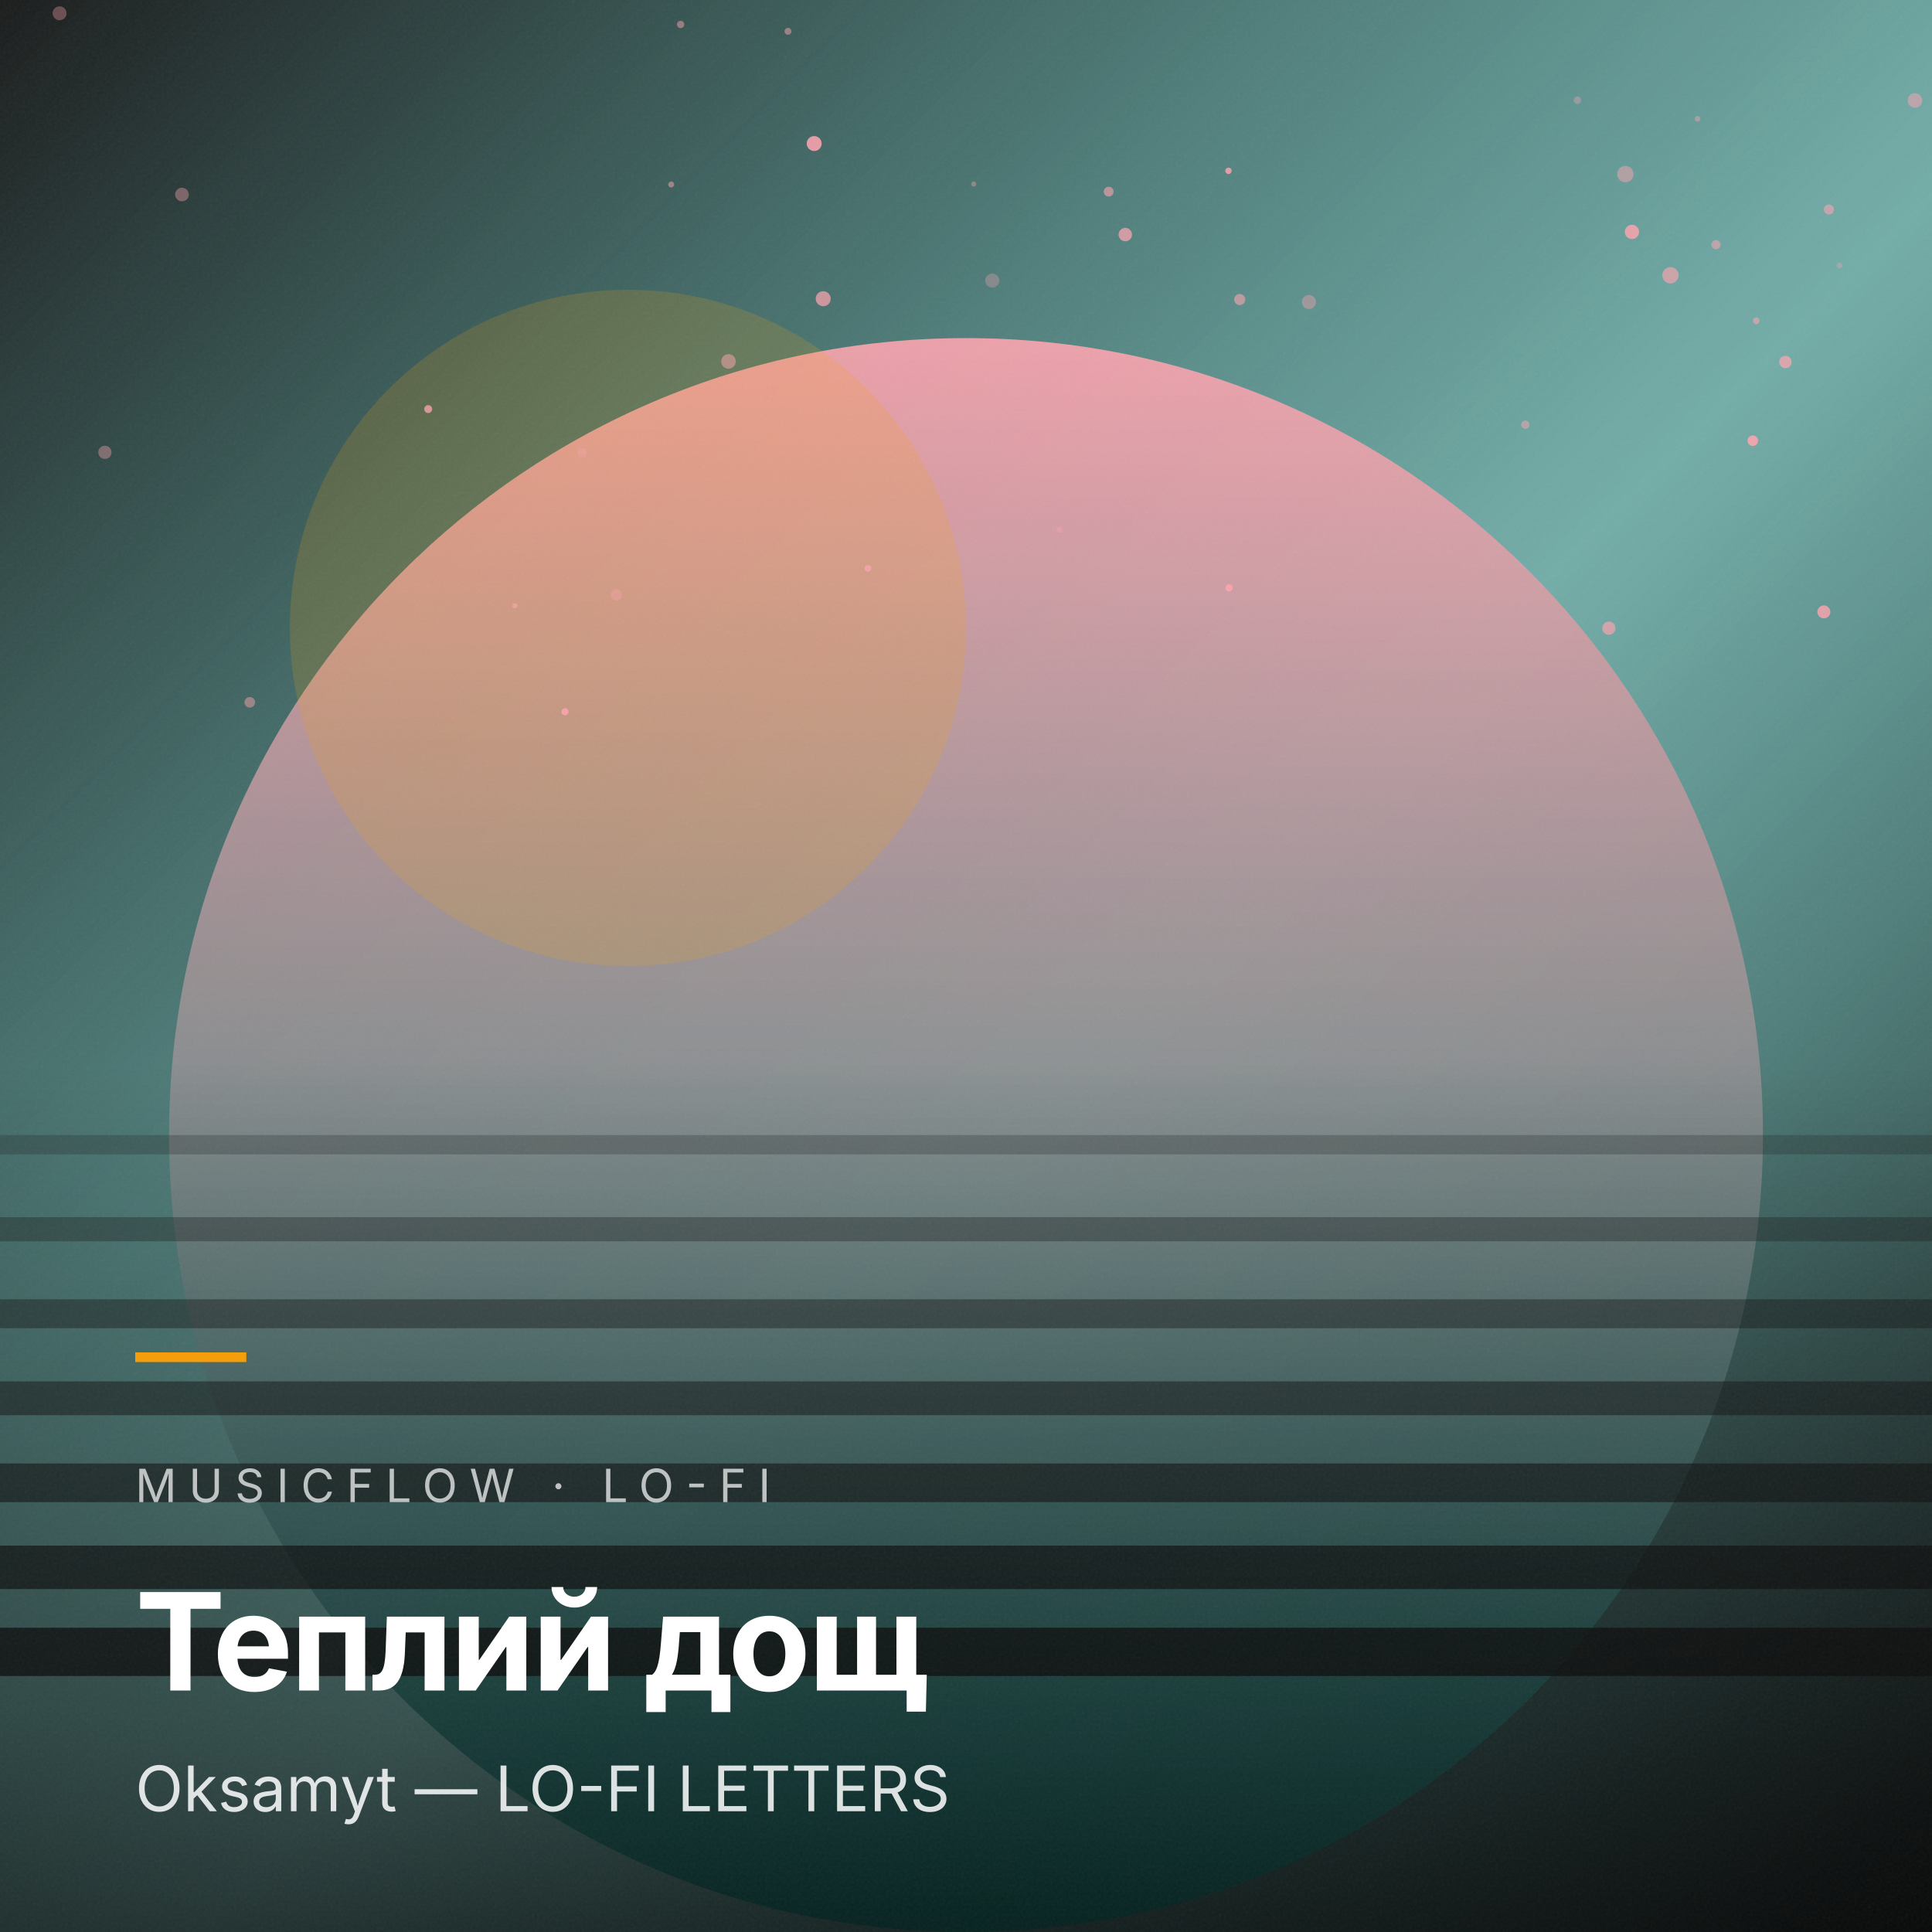
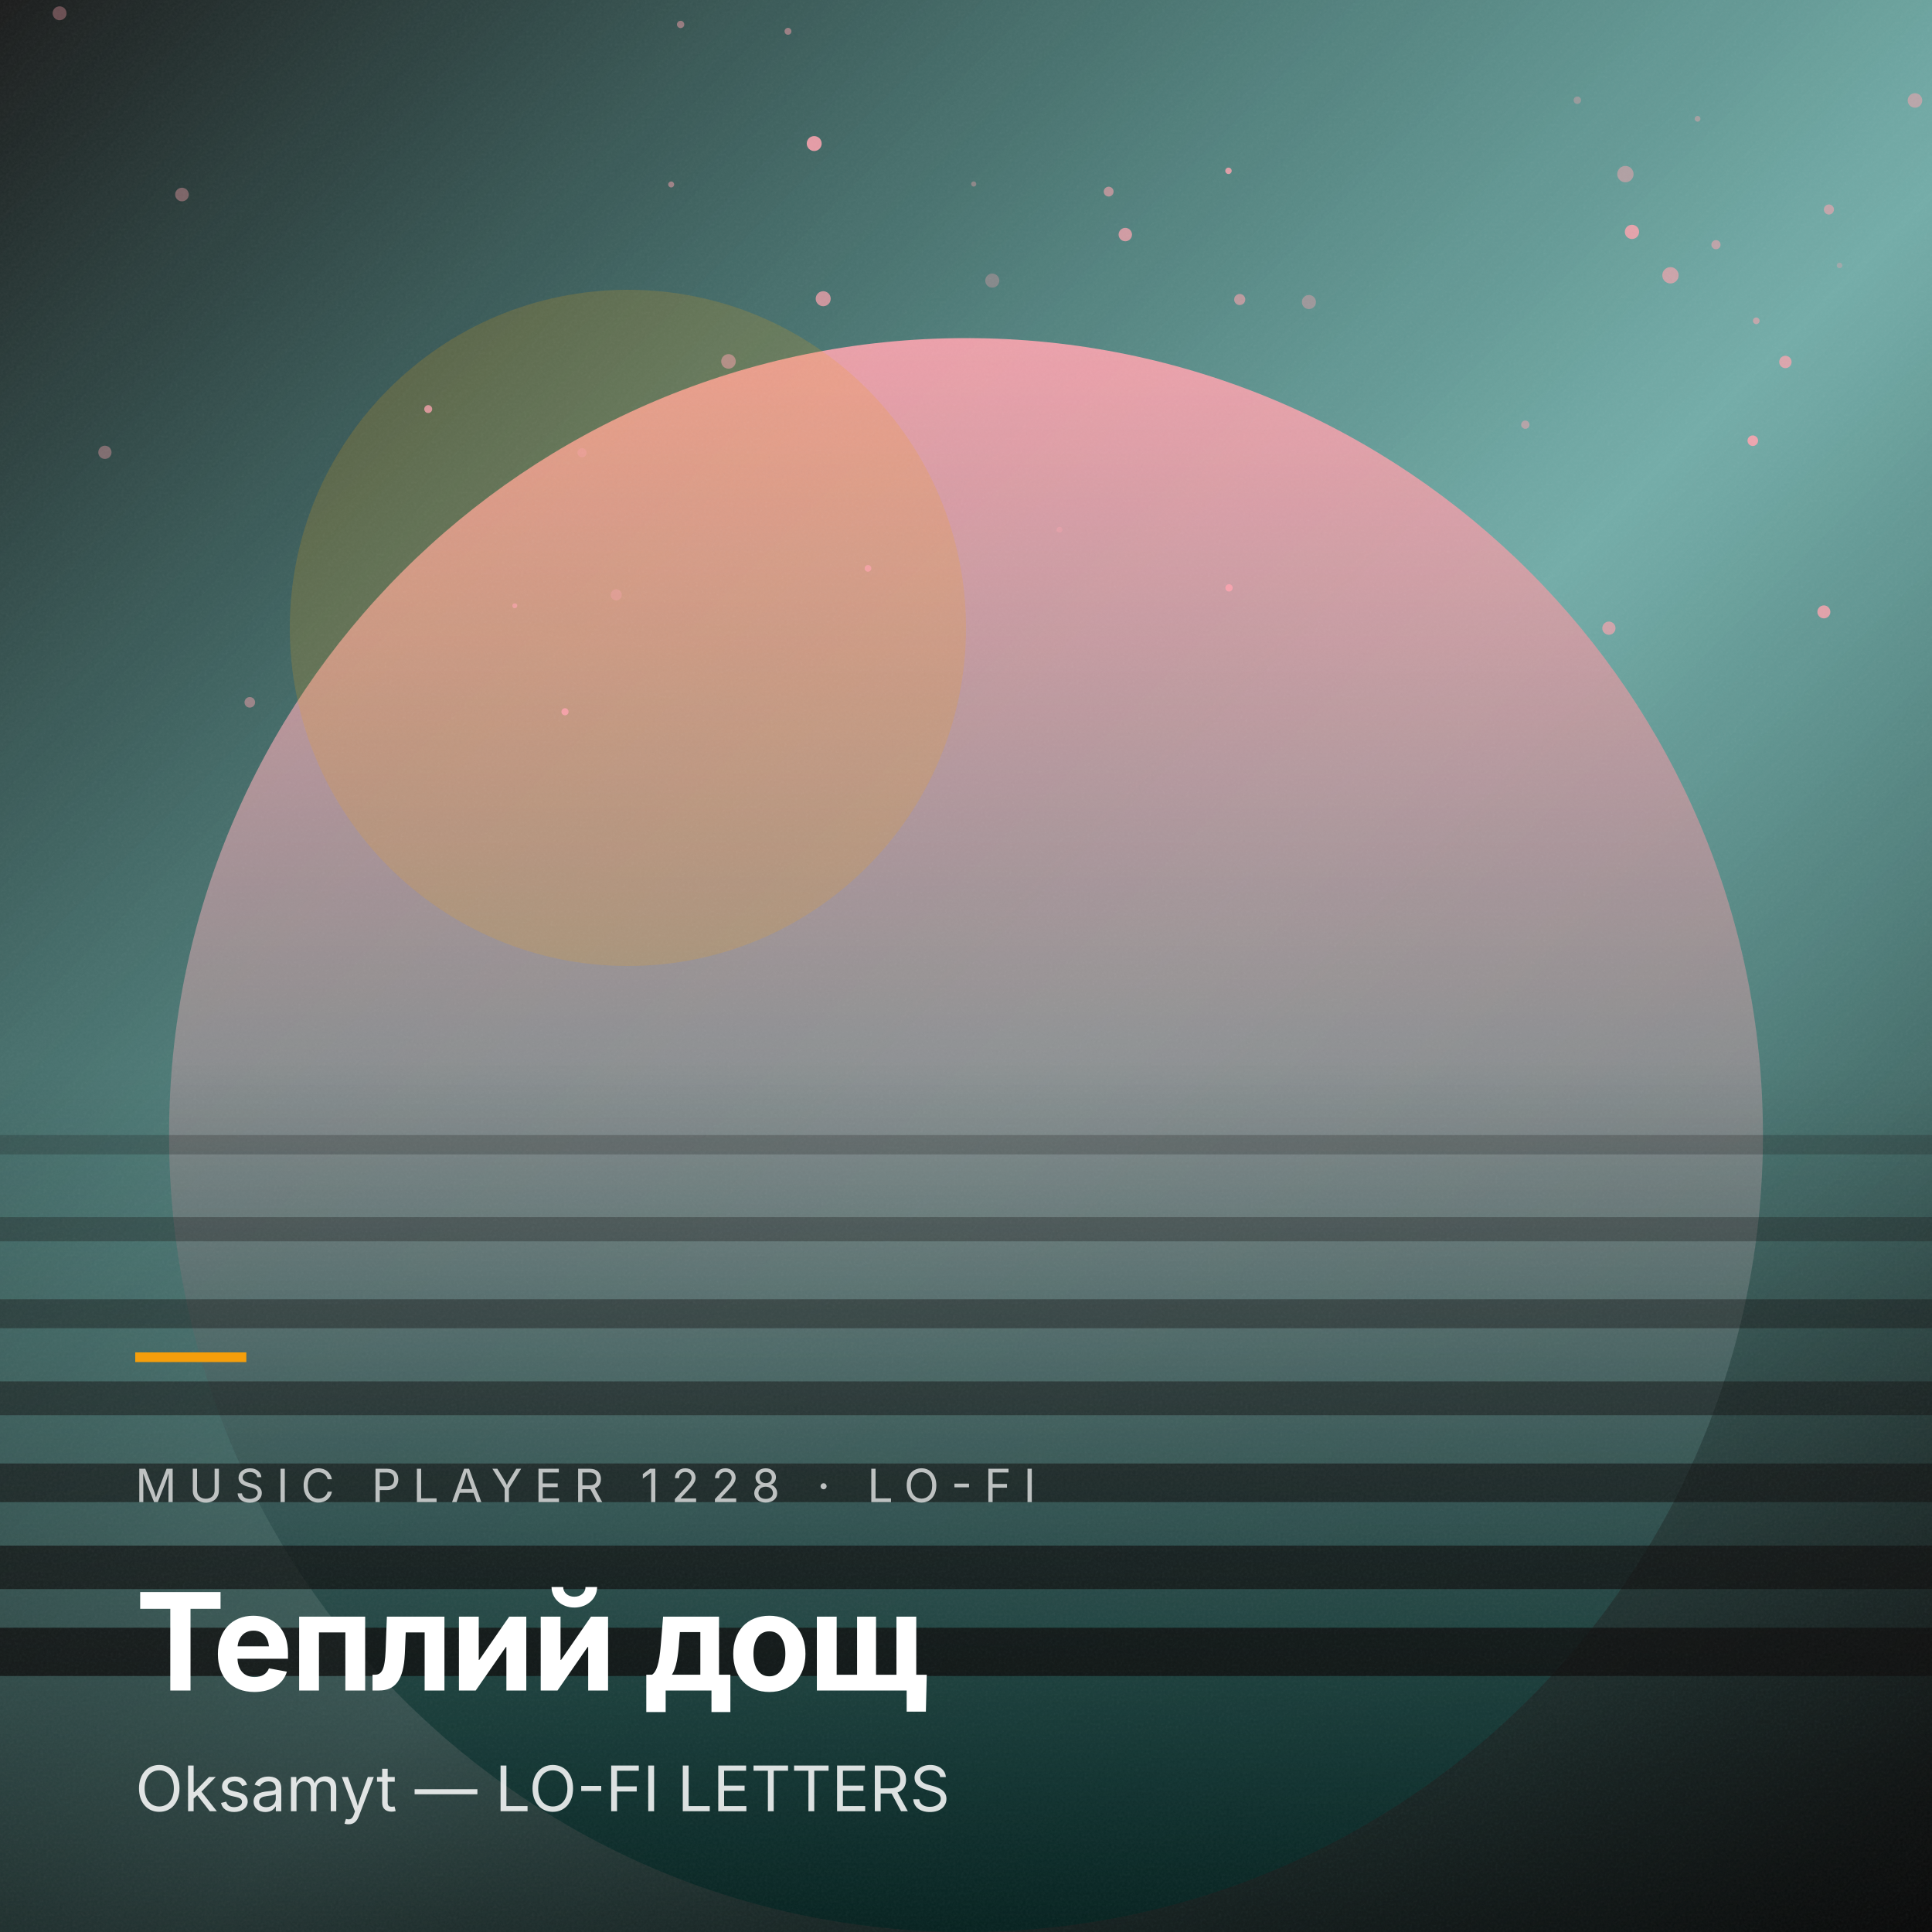
<svg xmlns="http://www.w3.org/2000/svg" viewBox="0 0 800 800" width="800" height="800">
  <defs>
    <linearGradient id="bg" x1="0" y1="0" x2="1" y2="1">
      <stop offset="0" stop-color="#1a1a1a" />
      <stop offset="0.55" stop-color="#0f766e" stop-opacity="0.55" />
      <stop offset="1" stop-color="#1a1a1a" />
    </linearGradient>
    <filter id="grain">
      <feTurbulence type="fractalNoise" baseFrequency="0.9" numOctaves="3" stitchTiles="stitch" />
      <feColorMatrix type="saturate" values="0" />
      <feComponentTransfer>
        <feFuncA type="linear" slope="0.055" />
      </feComponentTransfer>
    </filter>
    <linearGradient id="shade" x1="0" y1="0" x2="0" y2="1">
      <stop offset="0.55" stop-color="#000" stop-opacity="0" />
      <stop offset="1" stop-color="#000" stop-opacity="0.72" />
    </linearGradient>
  </defs>
  <rect width="800" height="800" fill="url(#bg)" />
  <defs>
    <linearGradient id="sun" x1="0" y1="0" x2="0" y2="1">
      <stop offset="0" stop-color="#fda4af" />
      <stop offset="1" stop-color="#0f766e" />
    </linearGradient>
  </defs>
  <circle cx="400" cy="470" r="330" fill="url(#sun)" opacity="0.9" />
  <rect x="0" y="470" width="800" height="8" fill="#1a1a1a" opacity="0.25" />
  <rect x="0" y="504" width="800" height="10" fill="#1a1a1a" opacity="0.34" />
  <rect x="0" y="538" width="800" height="12" fill="#1a1a1a" opacity="0.43" />
  <rect x="0" y="572" width="800" height="14" fill="#1a1a1a" opacity="0.52" />
  <rect x="0" y="606" width="800" height="16" fill="#1a1a1a" opacity="0.61" />
  <rect x="0" y="640" width="800" height="18" fill="#1a1a1a" opacity="0.7" />
  <rect x="0" y="674" width="800" height="20" fill="#1a1a1a" opacity="0.79" />
  <circle cx="260" cy="260" r="140" fill="#f59e0b" opacity="0.18" />
  <circle cx="465.967" cy="97.132" r="2.781" fill="#fda4af" opacity="0.741" />
  <circle cx="666.209" cy="260.117" r="2.742" fill="#fda4af" opacity="0.679" />
  <circle cx="177.316" cy="169.391" r="1.644" fill="#fda4af" opacity="0.769" />
  <circle cx="459.077" cy="79.346" r="2.039" fill="#fda4af" opacity="0.595" />
  <circle cx="513.342" cy="124.021" r="2.305" fill="#fda4af" opacity="0.596" />
  <circle cx="757.316" cy="86.757" r="2.094" fill="#fda4af" opacity="0.58" />
  <circle cx="277.922" cy="76.384" r="1.24" fill="#fda4af" opacity="0.502" />
  <circle cx="761.729" cy="109.907" r="1.149" fill="#fda4af" opacity="0.329" />
  <circle cx="792.946" cy="41.602" r="3.013" fill="#fda4af" opacity="0.527" />
  <circle cx="43.441" cy="187.302" r="2.744" fill="#fda4af" opacity="0.387" />
  <circle cx="631.597" cy="175.853" r="1.719" fill="#fda4af" opacity="0.506" />
  <circle cx="702.922" cy="49.198" r="1.187" fill="#fda4af" opacity="0.419" />
  <circle cx="301.649" cy="149.649" r="3.016" fill="#fda4af" opacity="0.515" />
  <circle cx="653.146" cy="41.484" r="1.543" fill="#fda4af" opacity="0.353" />
  <circle cx="103.439" cy="290.817" r="2.195" fill="#fda4af" opacity="0.473" />
  <circle cx="337.144" cy="59.439" r="3.094" fill="#fda4af" opacity="0.872" />
  <circle cx="75.351" cy="80.551" r="2.823" fill="#fda4af" opacity="0.387" />
  <circle cx="438.72" cy="219.35" r="1.222" fill="#fda4af" opacity="0.355" />
  <circle cx="410.882" cy="116.194" r="2.916" fill="#fda4af" opacity="0.317" />
  <circle cx="24.678" cy="5.496" r="2.882" fill="#fda4af" opacity="0.341" />
  <circle cx="710.546" cy="101.319" r="1.901" fill="#fda4af" opacity="0.56" />
  <circle cx="281.829" cy="10.126" r="1.516" fill="#fda4af" opacity="0.481" />
  <circle cx="213.157" cy="250.839" r="1.034" fill="#fda4af" opacity="0.663" />
  <circle cx="727.228" cy="132.84" r="1.379" fill="#fda4af" opacity="0.575" />
  <circle cx="755.229" cy="253.372" r="2.689" fill="#fda4af" opacity="0.809" />
  <circle cx="675.763" cy="96.017" r="2.956" fill="#fda4af" opacity="0.83" />
  <circle cx="508.917" cy="243.423" r="1.516" fill="#fda4af" opacity="0.878" />
  <circle cx="255.166" cy="246.318" r="2.302" fill="#fda4af" opacity="0.341" />
  <circle cx="403.188" cy="76.19" r="1.074" fill="#fda4af" opacity="0.376" />
  <circle cx="233.953" cy="294.729" r="1.479" fill="#fda4af" opacity="0.857" />
  <circle cx="725.797" cy="182.488" r="2.193" fill="#fda4af" opacity="0.877" />
  <circle cx="340.876" cy="123.693" r="3.112" fill="#fda4af" opacity="0.723" />
  <circle cx="326.289" cy="12.968" r="1.429" fill="#fda4af" opacity="0.492" />
  <circle cx="240.997" cy="187.451" r="1.885" fill="#fda4af" opacity="0.332" />
  <circle cx="739.293" cy="149.88" r="2.57" fill="#fda4af" opacity="0.749" />
  <circle cx="673.047" cy="72.099" r="3.392" fill="#fda4af" opacity="0.497" />
  <circle cx="541.997" cy="125.062" r="2.916" fill="#fda4af" opacity="0.404" />
  <circle cx="508.686" cy="70.73" r="1.327" fill="#fda4af" opacity="0.822" />
  <circle cx="691.697" cy="113.995" r="3.382" fill="#fda4af" opacity="0.657" />
  <circle cx="359.421" cy="235.342" r="1.383" fill="#fda4af" opacity="0.731" />
  <rect width="800" height="800" fill="url(#shade)" />
  <rect width="800" height="800" filter="url(#grain)" />
  <g font-family="Inter, Segoe UI, Arial, sans-serif" fill="#fff">
-     <text x="56" y="622" font-size="19" letter-spacing="5" opacity="0.7">MUSICFLOW · LO-FI</text>
+     <text x="56" y="622" font-size="19" letter-spacing="5" opacity="0.7">MUSIC PLAYER 1228 · LO-FI</text>
    <text x="56" y="700" font-size="56" font-weight="700" letter-spacing="-1">Теплий дощ</text>
    <text x="56" y="750" font-size="26" opacity="0.85">Oksamyt — LO-FI LETTERS</text>
  </g>
  <rect x="56" y="560" width="46" height="4" fill="#f59e0b" />
</svg>
